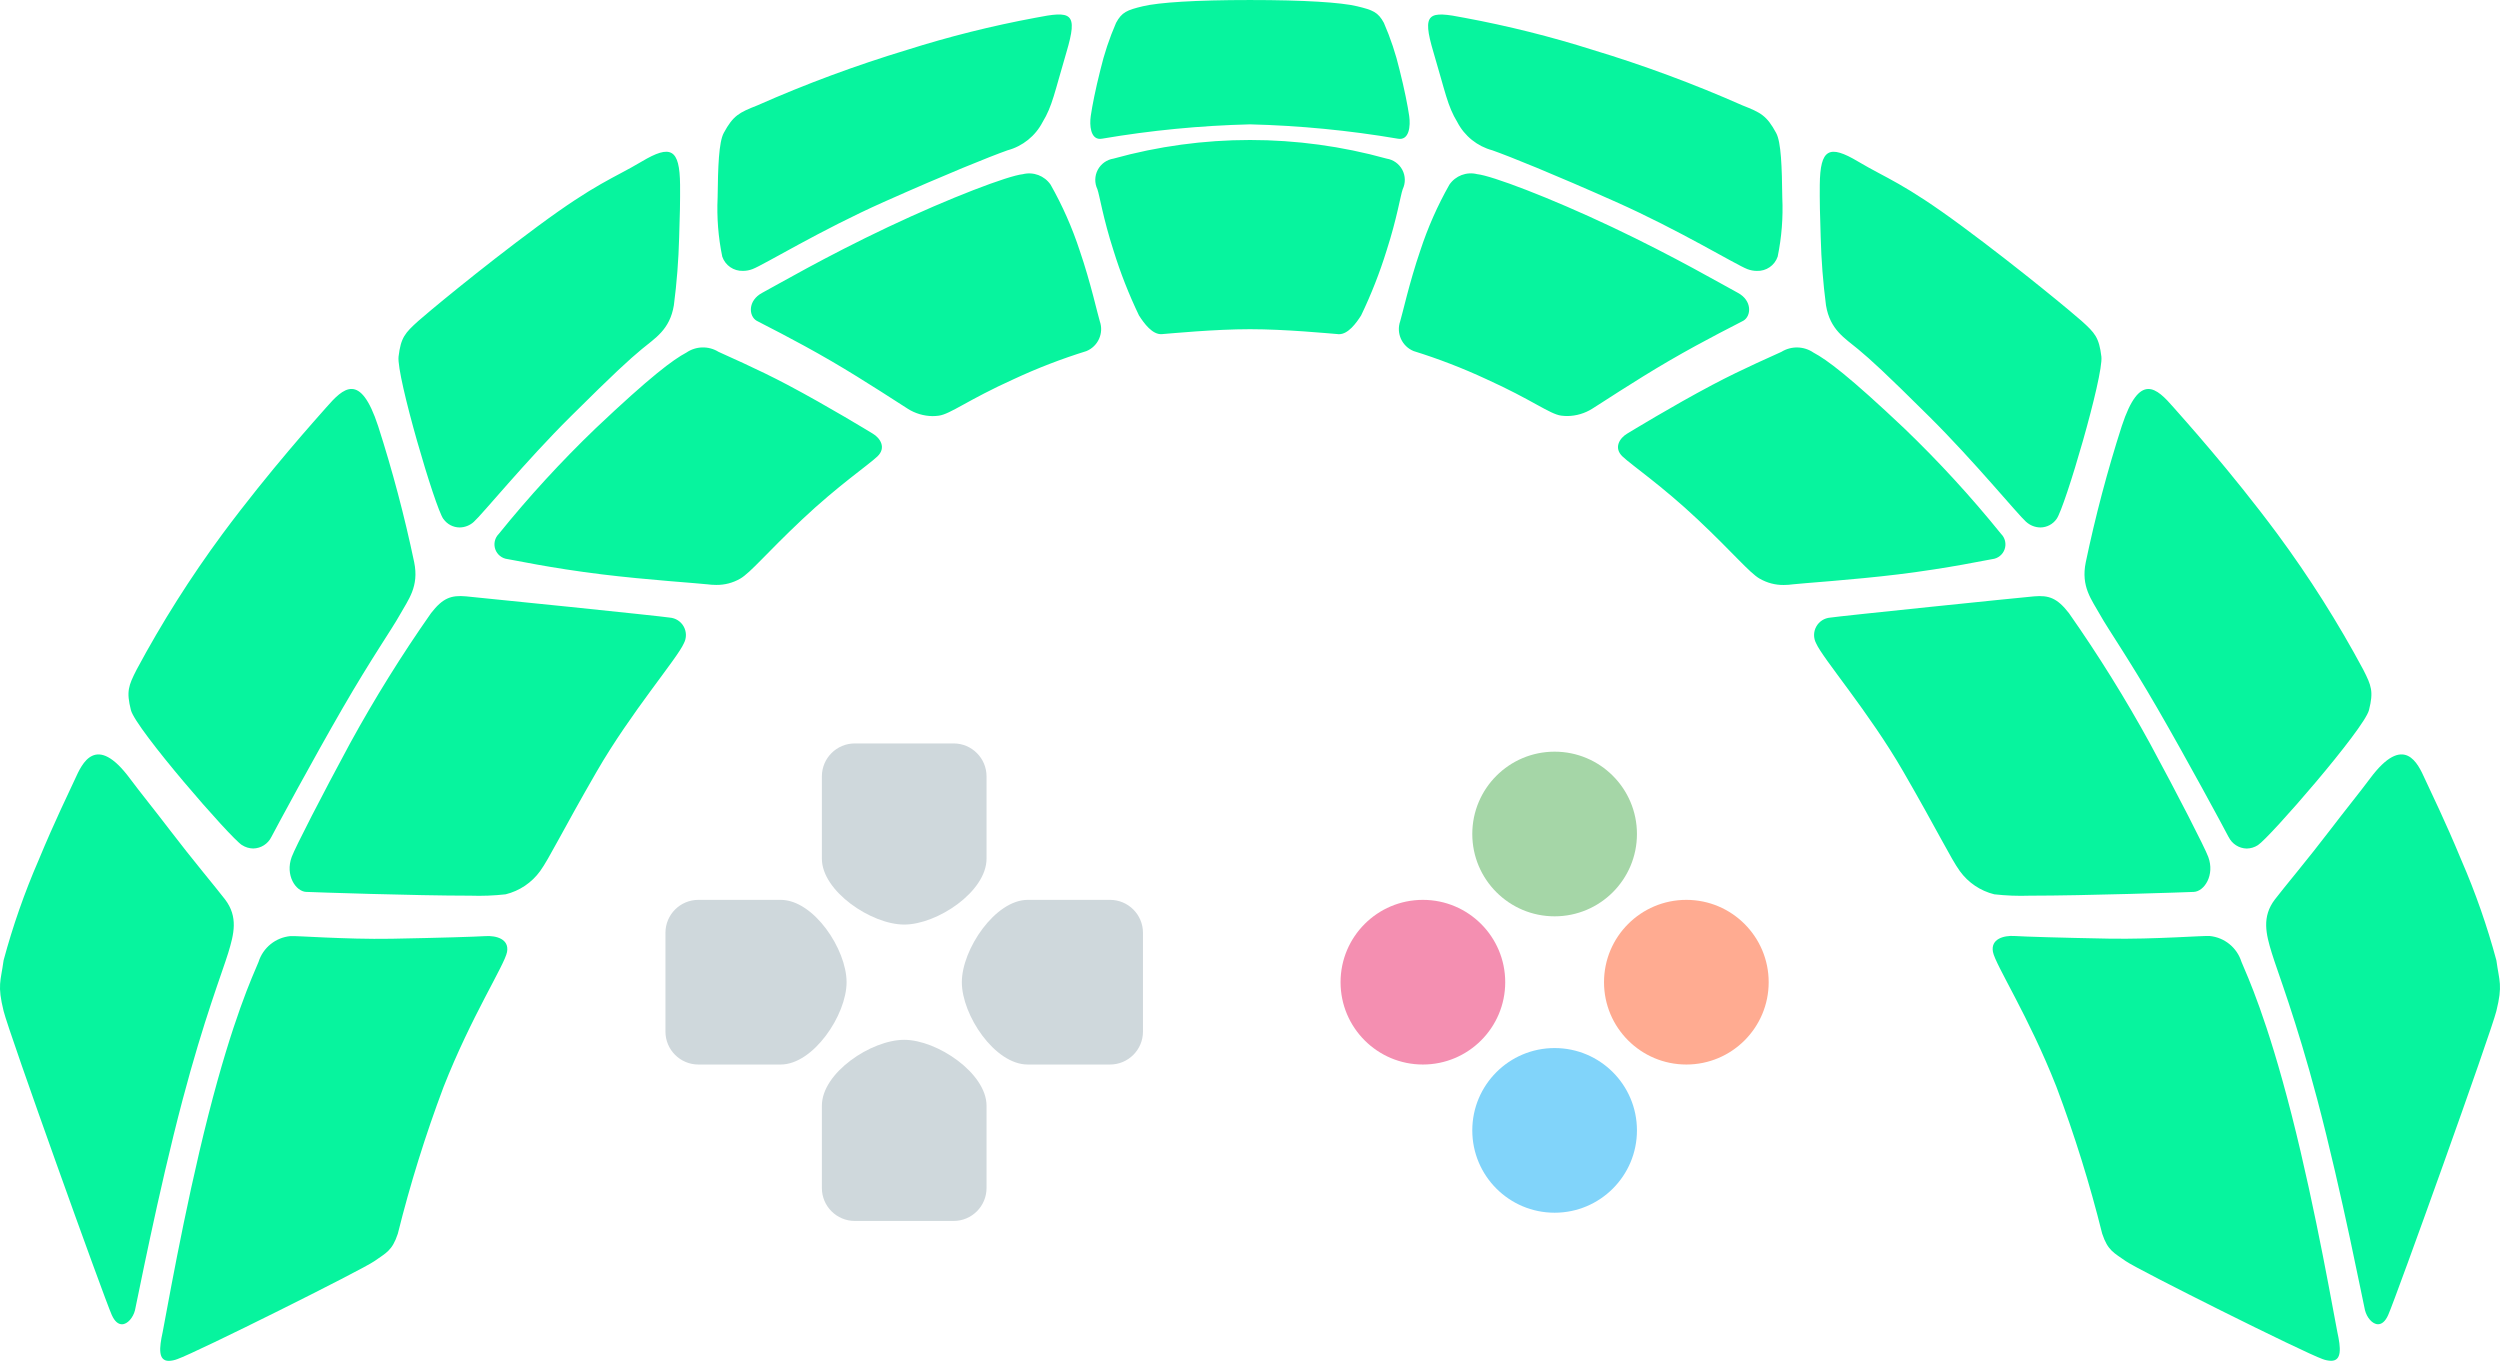
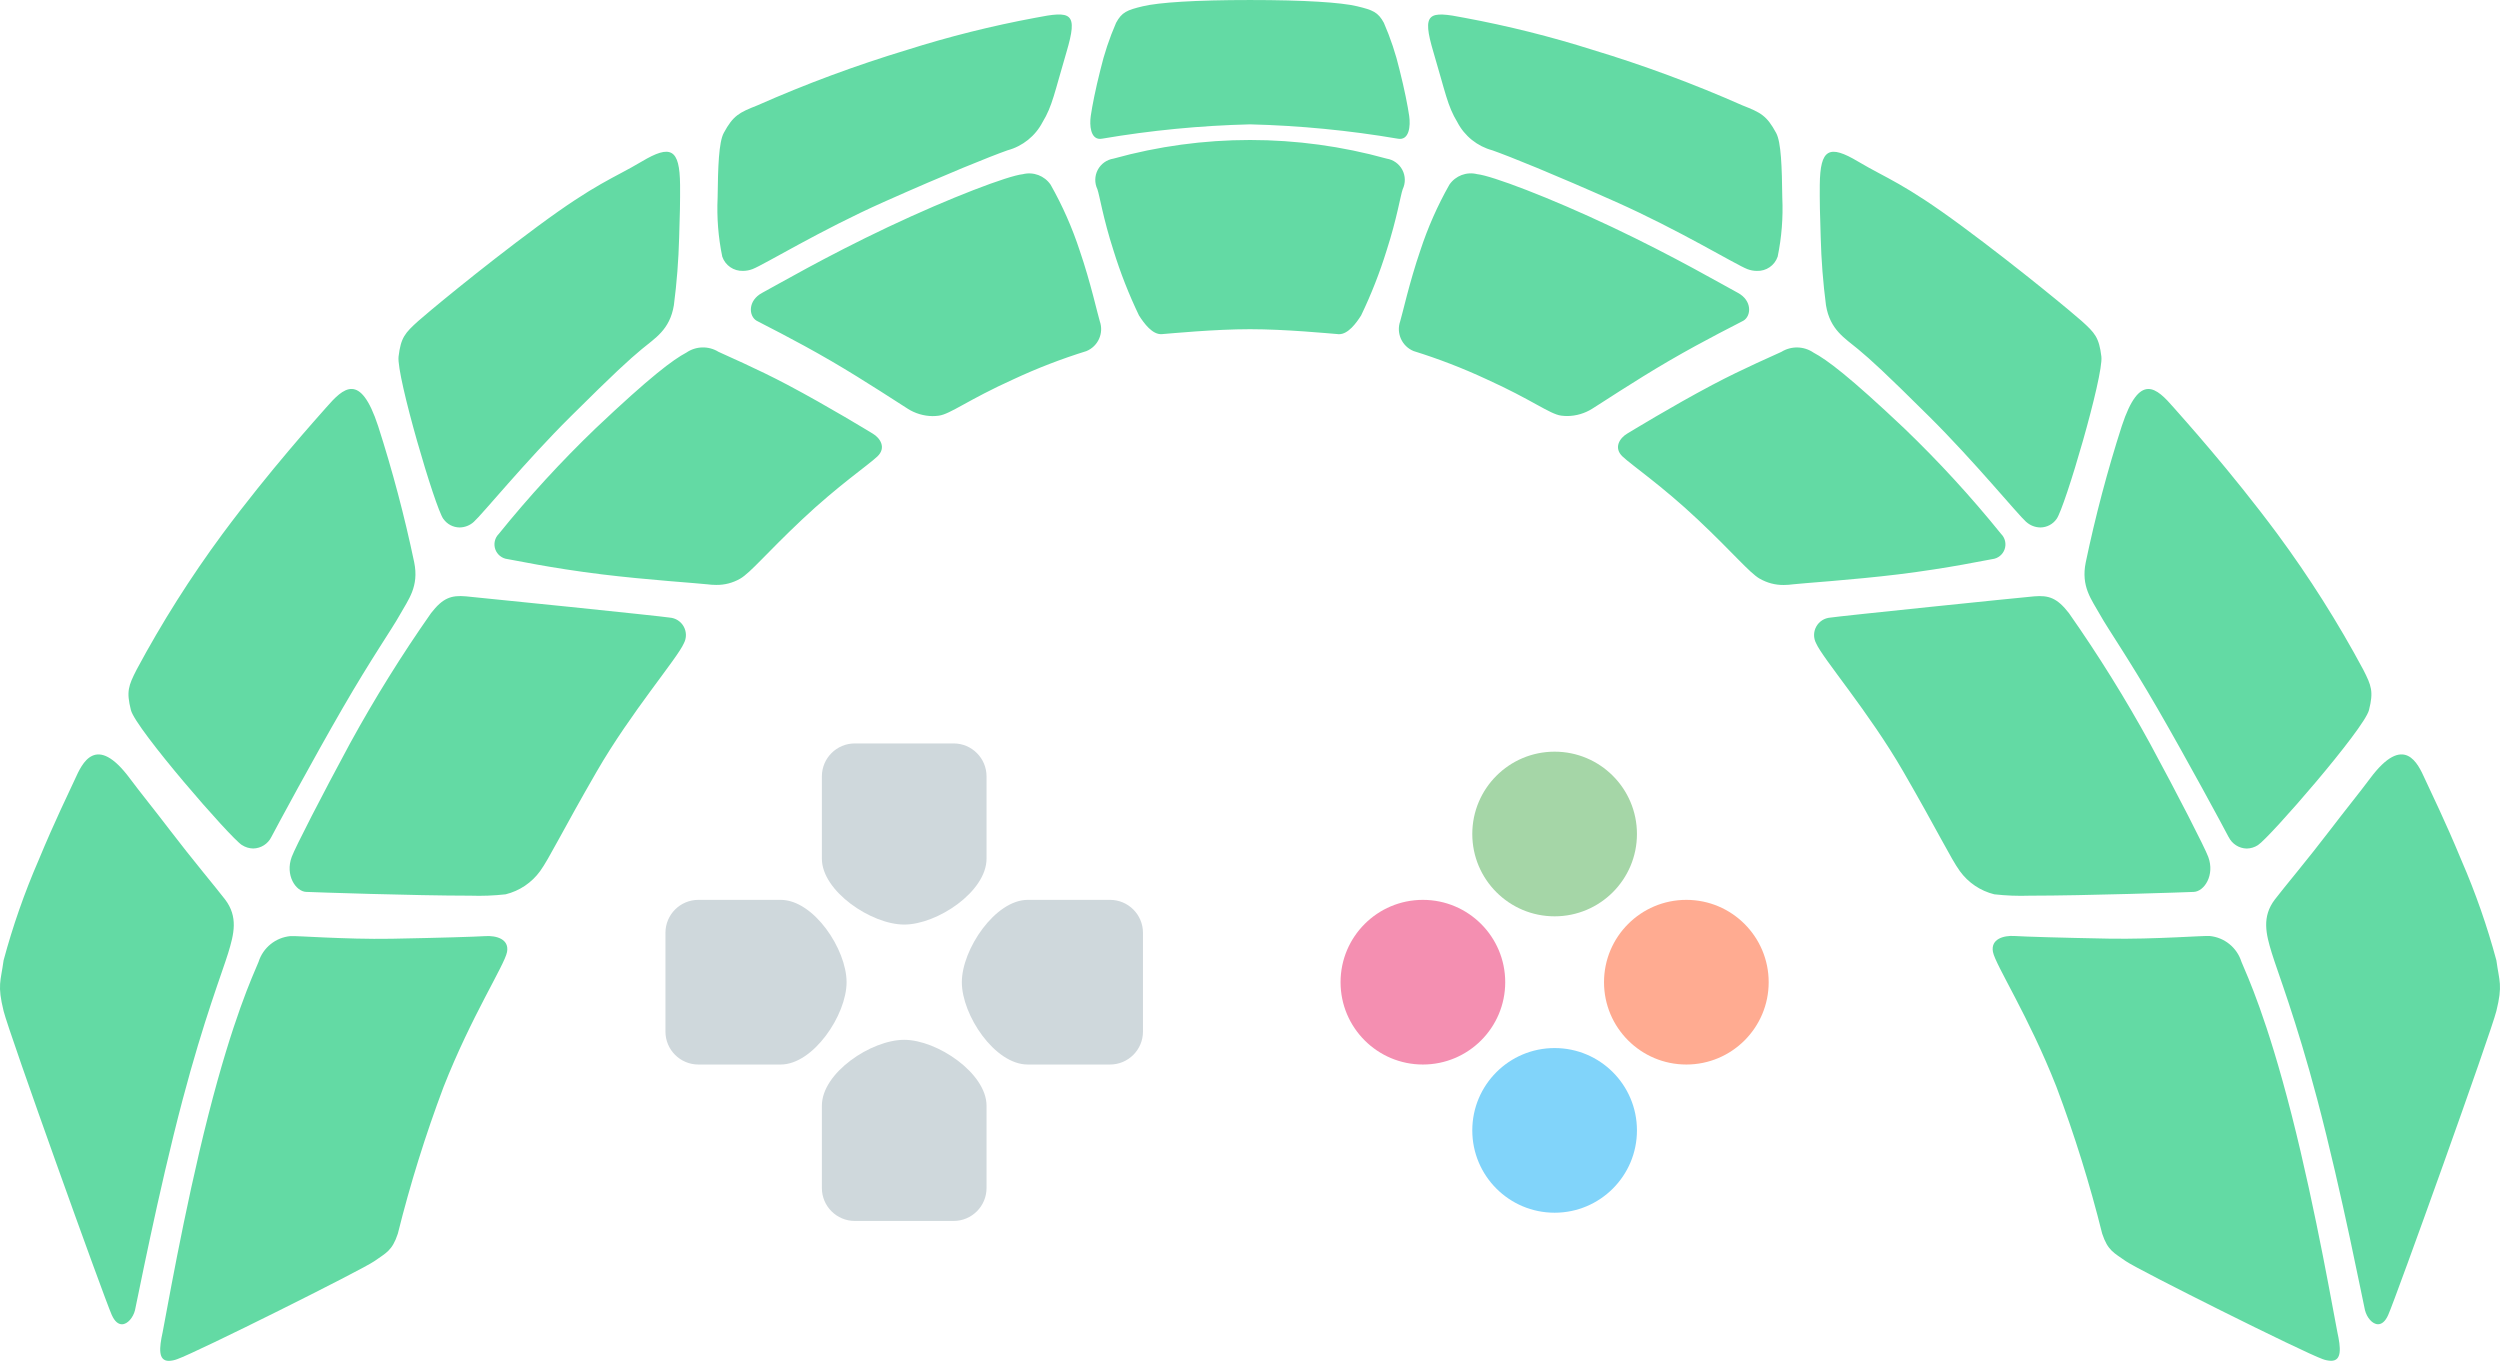
<svg xmlns="http://www.w3.org/2000/svg" width="303.655" height="165.3" viewBox="0 0 303.655 165.3">
  <g id="dark-flat" transform="translate(8312.327 555.299)">
    <path id="Path_209" data-name="Path 209" d="M5,0H15c4.006,0,8,6,8,10s-4.058,10-8,10H5a4,4,0,0,1-4-4V4A4,4,0,0,1,5,0Z" transform="translate(-8232.5 -446)" fill="#cfd8dc" />
    <path id="Path_209-2" data-name="Path 209" d="M5,0H15c4.006,0,8,6,8,10s-4.058,10-8,10H5a4,4,0,0,1-4-4V4A4,4,0,0,1,5,0Z" transform="translate(-8192.5 -466) rotate(90)" fill="#cfd8dc" />
    <path id="Path_209-3" data-name="Path 209" d="M5,0H15c4.006,0,8,6,8,10s-4.058,10-8,10H5a4,4,0,0,1-4-4V4A4,4,0,0,1,5,0Z" transform="translate(-8172.5 -426) rotate(180)" fill="#cfd8dc" />
    <path id="Path_209-4" data-name="Path 209" d="M5,0H15c4.006,0,8,6,8,10s-4.058,10-8,10H5a4,4,0,0,1-4-4V4A4,4,0,0,1,5,0Z" transform="translate(-8212.5 -406) rotate(-90)" fill="#cfd8dc" />
    <circle id="Ellipse_32" data-name="Ellipse 32" cx="10" cy="10" r="10" transform="translate(-8117.5 -446)" fill="#ffab91" />
    <circle id="Ellipse_34" data-name="Ellipse 34" cx="10" cy="10" r="10" transform="translate(-8133.5 -428)" fill="#81d4fa" />
    <circle id="Ellipse_35" data-name="Ellipse 35" cx="10" cy="10" r="10" transform="translate(-8133.5 -464)" fill="#a5d6a7" />
    <circle id="Ellipse_33" data-name="Ellipse 33" cx="10" cy="10" r="10" transform="translate(-8149.5 -446)" fill="#f48fb1" />
-     <path id="Path_255" data-name="Path 255" d="M299.294,169.5c-2.395-.845-22.471-10.875-23.916-11.9s-2.183-1.267-2.871-3.345a161.067,161.067,0,0,0-5.554-17.825c-3.38-8.607-7.417-14.813-7.712-16.393s1.313-2.012,2.614-1.932,5.427.209,11.412.32c2.831.052,5.822-.051,8.157-.155,2.118-.094,3.7-.189,4.13-.166a4.5,4.5,0,0,1,3.869,3.134c.755,1.809,3.091,6.82,6.092,18.574s5.29,25.194,5.556,26.4c.422,1.923.569,3.49-.755,3.491A3.155,3.155,0,0,1,299.294,169.5ZM36.929,166.226c.266-1.211,2.557-14.65,5.557-26.4s5.336-16.765,6.091-18.574a4.5,4.5,0,0,1,3.869-3.134c.432-.023,2.012.071,4.129.166,2.335.1,5.326.207,8.158.155,5.984-.112,10.112-.241,11.412-.32s2.908.354,2.613,1.932-4.331,7.786-7.712,16.393a161.275,161.275,0,0,0-5.554,17.825c-.687,2.078-1.426,2.324-2.87,3.345S41.1,168.659,38.706,169.5a3.155,3.155,0,0,1-1.021.212C36.361,169.716,36.507,168.148,36.929,166.226Zm267.5-2.661c-.194-.768-2.8-14.258-5.794-25.6-2.576-9.743-4.82-15.484-5.527-17.794s-1.236-4.394.385-6.516c1.039-1.363,4.024-4.913,6.69-8.41,1.778-2.333,3.723-4.736,4.833-6.234,4.183-5.647,5.859-1.809,6.683,0s2.416,5,4.446,9.905a87.553,87.553,0,0,1,4.242,12.142c.357,2.619.778,2.976,0,6.158-.632,2.59-12.191,34.8-13.142,36.927-.36.808-.8,1.12-1.23,1.12C305.315,165.264,304.649,164.428,304.431,163.564Zm-273.677.58c-.951-2.13-12.51-34.337-13.142-36.927-.778-3.182-.357-3.539,0-6.158a87.552,87.552,0,0,1,4.242-12.142c2.03-4.9,3.622-8.1,4.446-9.905s2.5-5.647,6.682,0c1.11,1.5,3.055,3.9,4.832,6.234,2.667,3.5,5.65,7.047,6.691,8.41,1.621,2.122,1.092,4.206.385,6.516s-2.951,8.051-5.527,17.794c-3,11.34-5.6,24.83-5.794,25.6-.218.864-.885,1.7-1.586,1.7C31.555,165.265,31.114,164.953,30.754,164.145Zm228.661-51.1a7.341,7.341,0,0,1-4.194-2.824c-1.1-1.517-2.714-4.9-6.881-12.11s-9.777-13.716-10.579-15.564a2.128,2.128,0,0,1,1.722-3.114c.973-.167,22.93-2.421,24.742-2.58s2.819.2,4.247,2.039a168.892,168.892,0,0,1,9.859,15.855c3.365,6.216,6.629,12.583,7.061,13.746.827,2.226-.489,4.2-1.754,4.257-.951.045-13.194.458-19.94.458A29.354,29.354,0,0,1,259.415,113.043Zm-205.052-.294c-1.265-.059-2.58-2.031-1.753-4.257.431-1.163,3.7-7.529,7.061-13.746A168.736,168.736,0,0,1,69.529,78.89c1.428-1.842,2.435-2.2,4.247-2.039s23.77,2.414,24.742,2.58a2.128,2.128,0,0,1,1.723,3.114c-.8,1.848-6.412,8.352-10.579,15.564s-5.784,10.592-6.881,12.11a7.343,7.343,0,0,1-4.195,2.824,29.352,29.352,0,0,1-4.281.164C67.557,113.207,55.314,112.793,54.363,112.748Zm233.5-6.673c-.638-1.236-5.087-9.473-8.643-15.623s-5.965-9.567-6.974-11.379-2.343-3.4-1.728-6.374a163.556,163.556,0,0,1,4.372-16.535c2.176-6.611,4.216-4.645,6.311-2.244,1.071,1.227,6.846,7.6,12.607,15.372a135.9,135.9,0,0,1,10.419,16.472c.988,1.946,1.259,2.632.689,4.9s-12.071,15.5-13.488,16.4a2.557,2.557,0,0,1-1.369.416A2.505,2.505,0,0,1,287.866,106.076Zm-241.3.985c-1.417-.893-12.919-14.132-13.488-16.4s-.3-2.952.689-4.9a136.013,136.013,0,0,1,10.42-16.472c5.76-7.77,11.535-14.145,12.606-15.372,2.1-2.4,4.135-4.368,6.311,2.244A163.307,163.307,0,0,1,67.479,72.7c.614,2.972-.72,4.562-1.729,6.374S62.333,84.3,58.777,90.453s-8,14.387-8.643,15.623a2.506,2.506,0,0,1-2.2,1.4A2.557,2.557,0,0,1,46.568,107.061Zm56.44-31.681c-.715-.1-7.309-.534-12.712-1.2-6.33-.775-10.837-1.772-11.462-1.855a1.8,1.8,0,0,1-1.067-3.064,137.962,137.962,0,0,1,11.77-12.829c6.683-6.324,9.394-8.33,11.008-9.188a3.576,3.576,0,0,1,3.908-.094c.65.322,4.568,1.987,8.4,4.017,4.986,2.643,9.94,5.683,10.331,5.915.9.529,1.682,1.714.564,2.775s-4.78,3.543-9.149,7.663-6.253,6.453-7.52,7.185a5.667,5.667,0,0,1-2.915.755A8.479,8.479,0,0,1,103.008,75.38Zm127.915-.672c-1.265-.731-3.149-3.064-7.519-7.184s-8.033-6.6-9.15-7.663-.333-2.246.565-2.776c.391-.23,5.344-3.271,10.331-5.914,3.83-2.03,7.748-3.695,8.4-4.017a3.576,3.576,0,0,1,3.908.094c1.614.858,4.324,2.864,11.008,9.188a137.963,137.963,0,0,1,11.77,12.829,1.8,1.8,0,0,1-1.067,3.063c-.626.084-5.133,1.081-11.463,1.856-5.4.661-12,1.1-12.711,1.2a8.469,8.469,0,0,1-1.154.084A5.668,5.668,0,0,1,230.923,74.708Zm32.36-6.9c-1.039-.925-6.292-7.354-11.757-12.78s-7.068-6.872-8.658-8.2-3.406-2.336-3.9-5.331a79.98,79.98,0,0,1-.641-8.226c-.092-2.476-.129-4.643-.113-6.388.041-4.438,1.15-4.933,4.652-2.848s5.468,2.567,12.63,7.859S269.218,42.683,270.01,43.4c1.62,1.462,2.119,2.007,2.4,4.326s-4.44,18.385-5.443,19.726A2.42,2.42,0,0,1,265,68.483,2.607,2.607,0,0,1,263.283,67.809Zm-192.25-.358c-1-1.342-5.723-17.407-5.443-19.726s.779-2.864,2.4-4.326c.792-.715,7.351-6.215,14.512-11.507s9.129-5.775,12.63-7.859,4.611-1.59,4.651,2.848c.016,1.744-.021,3.912-.113,6.388a80,80,0,0,1-.641,8.226c-.492,2.994-2.307,4-3.9,5.331s-3.193,2.775-8.658,8.2S75.755,66.883,74.716,67.809A2.607,2.607,0,0,1,73,68.483,2.42,2.42,0,0,1,71.033,67.451ZM206.793,54.9c-1.409-.193-3.514-1.914-9.105-4.44a70.519,70.519,0,0,0-8.81-3.4,2.883,2.883,0,0,1-1.633-3.629c.221-.675,1.12-4.738,2.435-8.568a44.054,44.054,0,0,1,3.54-8.018,3.15,3.15,0,0,1,3.37-1.275c1.763.18,8.774,2.823,16.387,6.425s13.484,7.033,15.268,7.983,1.645,2.83.683,3.392c-.48.279-4.508,2.243-9.074,4.9-4.086,2.378-8.708,5.45-9.292,5.794a5.771,5.771,0,0,1-3,.885A5.7,5.7,0,0,1,206.793,54.9Zm-79.355-.832c-.583-.346-5.206-3.416-9.292-5.794-4.566-2.658-8.594-4.622-9.074-4.9-.962-.562-1.1-2.441.683-3.391S117.411,35.6,125.024,32s14.624-6.245,16.387-6.426a3.153,3.153,0,0,1,3.37,1.275,44.03,44.03,0,0,1,3.539,8.019c1.317,3.83,2.215,7.893,2.436,8.569a2.883,2.883,0,0,1-1.633,3.628,70.52,70.52,0,0,0-8.81,3.4c-5.592,2.526-7.7,4.247-9.105,4.44a5.7,5.7,0,0,1-.772.054A5.771,5.771,0,0,1,127.438,54.071Zm52.277-9.066c-1.133-.085-6.384-.6-10.715-.6s-9.581.515-10.714.6-2.15-1.3-2.768-2.267a57.453,57.453,0,0,1-3.1-7.9c-1.263-3.914-1.684-6.67-1.954-7.437a2.617,2.617,0,0,1,1.954-3.715,61.961,61.961,0,0,1,33.176,0,2.617,2.617,0,0,1,1.954,3.715c-.271.767-.691,3.523-1.954,7.438a57.6,57.6,0,0,1-3.1,7.9c-.6.941-1.576,2.272-2.669,2.272C179.781,45.009,179.748,45.008,179.715,45.005ZM229.4,37.1c-1.418-.548-8.26-4.731-15.928-8.148s-12.889-5.518-15.029-6.276a6.775,6.775,0,0,1-4.258-3.422c-1.2-1.967-1.454-3.629-2.9-8.492s-.616-5.047,3.785-4.18a130.377,130.377,0,0,1,15.582,3.9,157.974,157.974,0,0,1,18.175,6.74c2.219.874,2.937,1.232,4.08,3.344.608,1.126.7,4.117.747,7.873a28.939,28.939,0,0,1-.563,7.154,2.565,2.565,0,0,1-2.522,1.729A3.261,3.261,0,0,1,229.4,37.1ZM104.9,35.589a28.867,28.867,0,0,1-.564-7.154c.046-3.757.139-6.747.748-7.873,1.142-2.112,1.859-2.471,4.08-3.344a157.9,157.9,0,0,1,18.175-6.74,130.561,130.561,0,0,1,15.581-3.9c4.4-.867,5.227-.683,3.785,4.181s-1.7,6.526-2.9,8.492a6.781,6.781,0,0,1-4.258,3.423c-2.141.757-7.361,2.858-15.029,6.275s-14.511,7.6-15.929,8.148a3.254,3.254,0,0,1-1.171.221A2.565,2.565,0,0,1,104.9,35.589ZM149.659,18.5c.176-1.219.576-3.248,1.165-5.58a34.007,34.007,0,0,1,1.909-5.728c.7-1.3,1.333-1.556,3.264-2.017s6.337-.756,13-.756,11.072.294,13,.756,2.56.716,3.264,2.017a33.861,33.861,0,0,1,1.91,5.728c.589,2.332.988,4.361,1.165,5.58s.01,3.027-1.382,2.762A125.546,125.546,0,0,0,169,19.521a125.366,125.366,0,0,0-17.959,1.739,1.4,1.4,0,0,1-.262.026C149.629,21.286,149.495,19.634,149.659,18.5Z" transform="translate(-8329.5 -559.716)" fill="#07f49e" />
+     <path id="Path_255" data-name="Path 255" d="M299.294,169.5c-2.395-.845-22.471-10.875-23.916-11.9s-2.183-1.267-2.871-3.345a161.067,161.067,0,0,0-5.554-17.825c-3.38-8.607-7.417-14.813-7.712-16.393s1.313-2.012,2.614-1.932,5.427.209,11.412.32c2.831.052,5.822-.051,8.157-.155,2.118-.094,3.7-.189,4.13-.166a4.5,4.5,0,0,1,3.869,3.134c.755,1.809,3.091,6.82,6.092,18.574s5.29,25.194,5.556,26.4c.422,1.923.569,3.49-.755,3.491A3.155,3.155,0,0,1,299.294,169.5ZM36.929,166.226c.266-1.211,2.557-14.65,5.557-26.4s5.336-16.765,6.091-18.574a4.5,4.5,0,0,1,3.869-3.134c.432-.023,2.012.071,4.129.166,2.335.1,5.326.207,8.158.155,5.984-.112,10.112-.241,11.412-.32s2.908.354,2.613,1.932-4.331,7.786-7.712,16.393a161.275,161.275,0,0,0-5.554,17.825c-.687,2.078-1.426,2.324-2.87,3.345S41.1,168.659,38.706,169.5a3.155,3.155,0,0,1-1.021.212C36.361,169.716,36.507,168.148,36.929,166.226Zm267.5-2.661c-.194-.768-2.8-14.258-5.794-25.6-2.576-9.743-4.82-15.484-5.527-17.794s-1.236-4.394.385-6.516c1.039-1.363,4.024-4.913,6.69-8.41,1.778-2.333,3.723-4.736,4.833-6.234,4.183-5.647,5.859-1.809,6.683,0s2.416,5,4.446,9.905a87.553,87.553,0,0,1,4.242,12.142c.357,2.619.778,2.976,0,6.158-.632,2.59-12.191,34.8-13.142,36.927-.36.808-.8,1.12-1.23,1.12C305.315,165.264,304.649,164.428,304.431,163.564Zm-273.677.58c-.951-2.13-12.51-34.337-13.142-36.927-.778-3.182-.357-3.539,0-6.158a87.552,87.552,0,0,1,4.242-12.142c2.03-4.9,3.622-8.1,4.446-9.905s2.5-5.647,6.682,0c1.11,1.5,3.055,3.9,4.832,6.234,2.667,3.5,5.65,7.047,6.691,8.41,1.621,2.122,1.092,4.206.385,6.516s-2.951,8.051-5.527,17.794c-3,11.34-5.6,24.83-5.794,25.6-.218.864-.885,1.7-1.586,1.7C31.555,165.265,31.114,164.953,30.754,164.145Zm228.661-51.1a7.341,7.341,0,0,1-4.194-2.824c-1.1-1.517-2.714-4.9-6.881-12.11s-9.777-13.716-10.579-15.564a2.128,2.128,0,0,1,1.722-3.114c.973-.167,22.93-2.421,24.742-2.58s2.819.2,4.247,2.039a168.892,168.892,0,0,1,9.859,15.855c3.365,6.216,6.629,12.583,7.061,13.746.827,2.226-.489,4.2-1.754,4.257-.951.045-13.194.458-19.94.458A29.354,29.354,0,0,1,259.415,113.043Zm-205.052-.294c-1.265-.059-2.58-2.031-1.753-4.257.431-1.163,3.7-7.529,7.061-13.746A168.736,168.736,0,0,1,69.529,78.89c1.428-1.842,2.435-2.2,4.247-2.039s23.77,2.414,24.742,2.58a2.128,2.128,0,0,1,1.723,3.114c-.8,1.848-6.412,8.352-10.579,15.564s-5.784,10.592-6.881,12.11a7.343,7.343,0,0,1-4.195,2.824,29.352,29.352,0,0,1-4.281.164C67.557,113.207,55.314,112.793,54.363,112.748Zm233.5-6.673c-.638-1.236-5.087-9.473-8.643-15.623s-5.965-9.567-6.974-11.379-2.343-3.4-1.728-6.374a163.556,163.556,0,0,1,4.372-16.535c2.176-6.611,4.216-4.645,6.311-2.244,1.071,1.227,6.846,7.6,12.607,15.372a135.9,135.9,0,0,1,10.419,16.472c.988,1.946,1.259,2.632.689,4.9s-12.071,15.5-13.488,16.4a2.557,2.557,0,0,1-1.369.416A2.505,2.505,0,0,1,287.866,106.076Zm-241.3.985c-1.417-.893-12.919-14.132-13.488-16.4s-.3-2.952.689-4.9a136.013,136.013,0,0,1,10.42-16.472c5.76-7.77,11.535-14.145,12.606-15.372,2.1-2.4,4.135-4.368,6.311,2.244A163.307,163.307,0,0,1,67.479,72.7c.614,2.972-.72,4.562-1.729,6.374S62.333,84.3,58.777,90.453s-8,14.387-8.643,15.623a2.506,2.506,0,0,1-2.2,1.4A2.557,2.557,0,0,1,46.568,107.061Zm56.44-31.681c-.715-.1-7.309-.534-12.712-1.2-6.33-.775-10.837-1.772-11.462-1.855a1.8,1.8,0,0,1-1.067-3.064,137.962,137.962,0,0,1,11.77-12.829c6.683-6.324,9.394-8.33,11.008-9.188a3.576,3.576,0,0,1,3.908-.094c.65.322,4.568,1.987,8.4,4.017,4.986,2.643,9.94,5.683,10.331,5.915.9.529,1.682,1.714.564,2.775s-4.78,3.543-9.149,7.663-6.253,6.453-7.52,7.185a5.667,5.667,0,0,1-2.915.755A8.479,8.479,0,0,1,103.008,75.38Zm127.915-.672c-1.265-.731-3.149-3.064-7.519-7.184s-8.033-6.6-9.15-7.663-.333-2.246.565-2.776c.391-.23,5.344-3.271,10.331-5.914,3.83-2.03,7.748-3.695,8.4-4.017a3.576,3.576,0,0,1,3.908.094c1.614.858,4.324,2.864,11.008,9.188a137.963,137.963,0,0,1,11.77,12.829,1.8,1.8,0,0,1-1.067,3.063c-.626.084-5.133,1.081-11.463,1.856-5.4.661-12,1.1-12.711,1.2a8.469,8.469,0,0,1-1.154.084A5.668,5.668,0,0,1,230.923,74.708Zm32.36-6.9c-1.039-.925-6.292-7.354-11.757-12.78s-7.068-6.872-8.658-8.2-3.406-2.336-3.9-5.331a79.98,79.98,0,0,1-.641-8.226c-.092-2.476-.129-4.643-.113-6.388.041-4.438,1.15-4.933,4.652-2.848s5.468,2.567,12.63,7.859S269.218,42.683,270.01,43.4c1.62,1.462,2.119,2.007,2.4,4.326s-4.44,18.385-5.443,19.726A2.42,2.42,0,0,1,265,68.483,2.607,2.607,0,0,1,263.283,67.809Zm-192.25-.358c-1-1.342-5.723-17.407-5.443-19.726s.779-2.864,2.4-4.326c.792-.715,7.351-6.215,14.512-11.507s9.129-5.775,12.63-7.859,4.611-1.59,4.651,2.848c.016,1.744-.021,3.912-.113,6.388a80,80,0,0,1-.641,8.226c-.492,2.994-2.307,4-3.9,5.331s-3.193,2.775-8.658,8.2S75.755,66.883,74.716,67.809A2.607,2.607,0,0,1,73,68.483,2.42,2.42,0,0,1,71.033,67.451ZM206.793,54.9c-1.409-.193-3.514-1.914-9.105-4.44a70.519,70.519,0,0,0-8.81-3.4,2.883,2.883,0,0,1-1.633-3.629c.221-.675,1.12-4.738,2.435-8.568a44.054,44.054,0,0,1,3.54-8.018,3.15,3.15,0,0,1,3.37-1.275c1.763.18,8.774,2.823,16.387,6.425s13.484,7.033,15.268,7.983,1.645,2.83.683,3.392c-.48.279-4.508,2.243-9.074,4.9-4.086,2.378-8.708,5.45-9.292,5.794a5.771,5.771,0,0,1-3,.885A5.7,5.7,0,0,1,206.793,54.9Zm-79.355-.832c-.583-.346-5.206-3.416-9.292-5.794-4.566-2.658-8.594-4.622-9.074-4.9-.962-.562-1.1-2.441.683-3.391S117.411,35.6,125.024,32s14.624-6.245,16.387-6.426a3.153,3.153,0,0,1,3.37,1.275,44.03,44.03,0,0,1,3.539,8.019c1.317,3.83,2.215,7.893,2.436,8.569a2.883,2.883,0,0,1-1.633,3.628,70.52,70.52,0,0,0-8.81,3.4c-5.592,2.526-7.7,4.247-9.105,4.44a5.7,5.7,0,0,1-.772.054A5.771,5.771,0,0,1,127.438,54.071Zm52.277-9.066c-1.133-.085-6.384-.6-10.715-.6s-9.581.515-10.714.6-2.15-1.3-2.768-2.267a57.453,57.453,0,0,1-3.1-7.9c-1.263-3.914-1.684-6.67-1.954-7.437a2.617,2.617,0,0,1,1.954-3.715,61.961,61.961,0,0,1,33.176,0,2.617,2.617,0,0,1,1.954,3.715c-.271.767-.691,3.523-1.954,7.438a57.6,57.6,0,0,1-3.1,7.9c-.6.941-1.576,2.272-2.669,2.272C179.781,45.009,179.748,45.008,179.715,45.005ZM229.4,37.1c-1.418-.548-8.26-4.731-15.928-8.148s-12.889-5.518-15.029-6.276a6.775,6.775,0,0,1-4.258-3.422c-1.2-1.967-1.454-3.629-2.9-8.492s-.616-5.047,3.785-4.18a130.377,130.377,0,0,1,15.582,3.9,157.974,157.974,0,0,1,18.175,6.74c2.219.874,2.937,1.232,4.08,3.344.608,1.126.7,4.117.747,7.873a28.939,28.939,0,0,1-.563,7.154,2.565,2.565,0,0,1-2.522,1.729A3.261,3.261,0,0,1,229.4,37.1ZM104.9,35.589a28.867,28.867,0,0,1-.564-7.154c.046-3.757.139-6.747.748-7.873,1.142-2.112,1.859-2.471,4.08-3.344a157.9,157.9,0,0,1,18.175-6.74,130.561,130.561,0,0,1,15.581-3.9c4.4-.867,5.227-.683,3.785,4.181s-1.7,6.526-2.9,8.492a6.781,6.781,0,0,1-4.258,3.423c-2.141.757-7.361,2.858-15.029,6.275s-14.511,7.6-15.929,8.148a3.254,3.254,0,0,1-1.171.221A2.565,2.565,0,0,1,104.9,35.589ZM149.659,18.5c.176-1.219.576-3.248,1.165-5.58a34.007,34.007,0,0,1,1.909-5.728c.7-1.3,1.333-1.556,3.264-2.017s6.337-.756,13-.756,11.072.294,13,.756,2.56.716,3.264,2.017a33.861,33.861,0,0,1,1.91,5.728c.589,2.332.988,4.361,1.165,5.58s.01,3.027-1.382,2.762A125.546,125.546,0,0,0,169,19.521a125.366,125.366,0,0,0-17.959,1.739,1.4,1.4,0,0,1-.262.026C149.629,21.286,149.495,19.634,149.659,18.5Z" transform="translate(-8329.5 -559.716)" fill="#63DAA4" />
  </g>
</svg>
